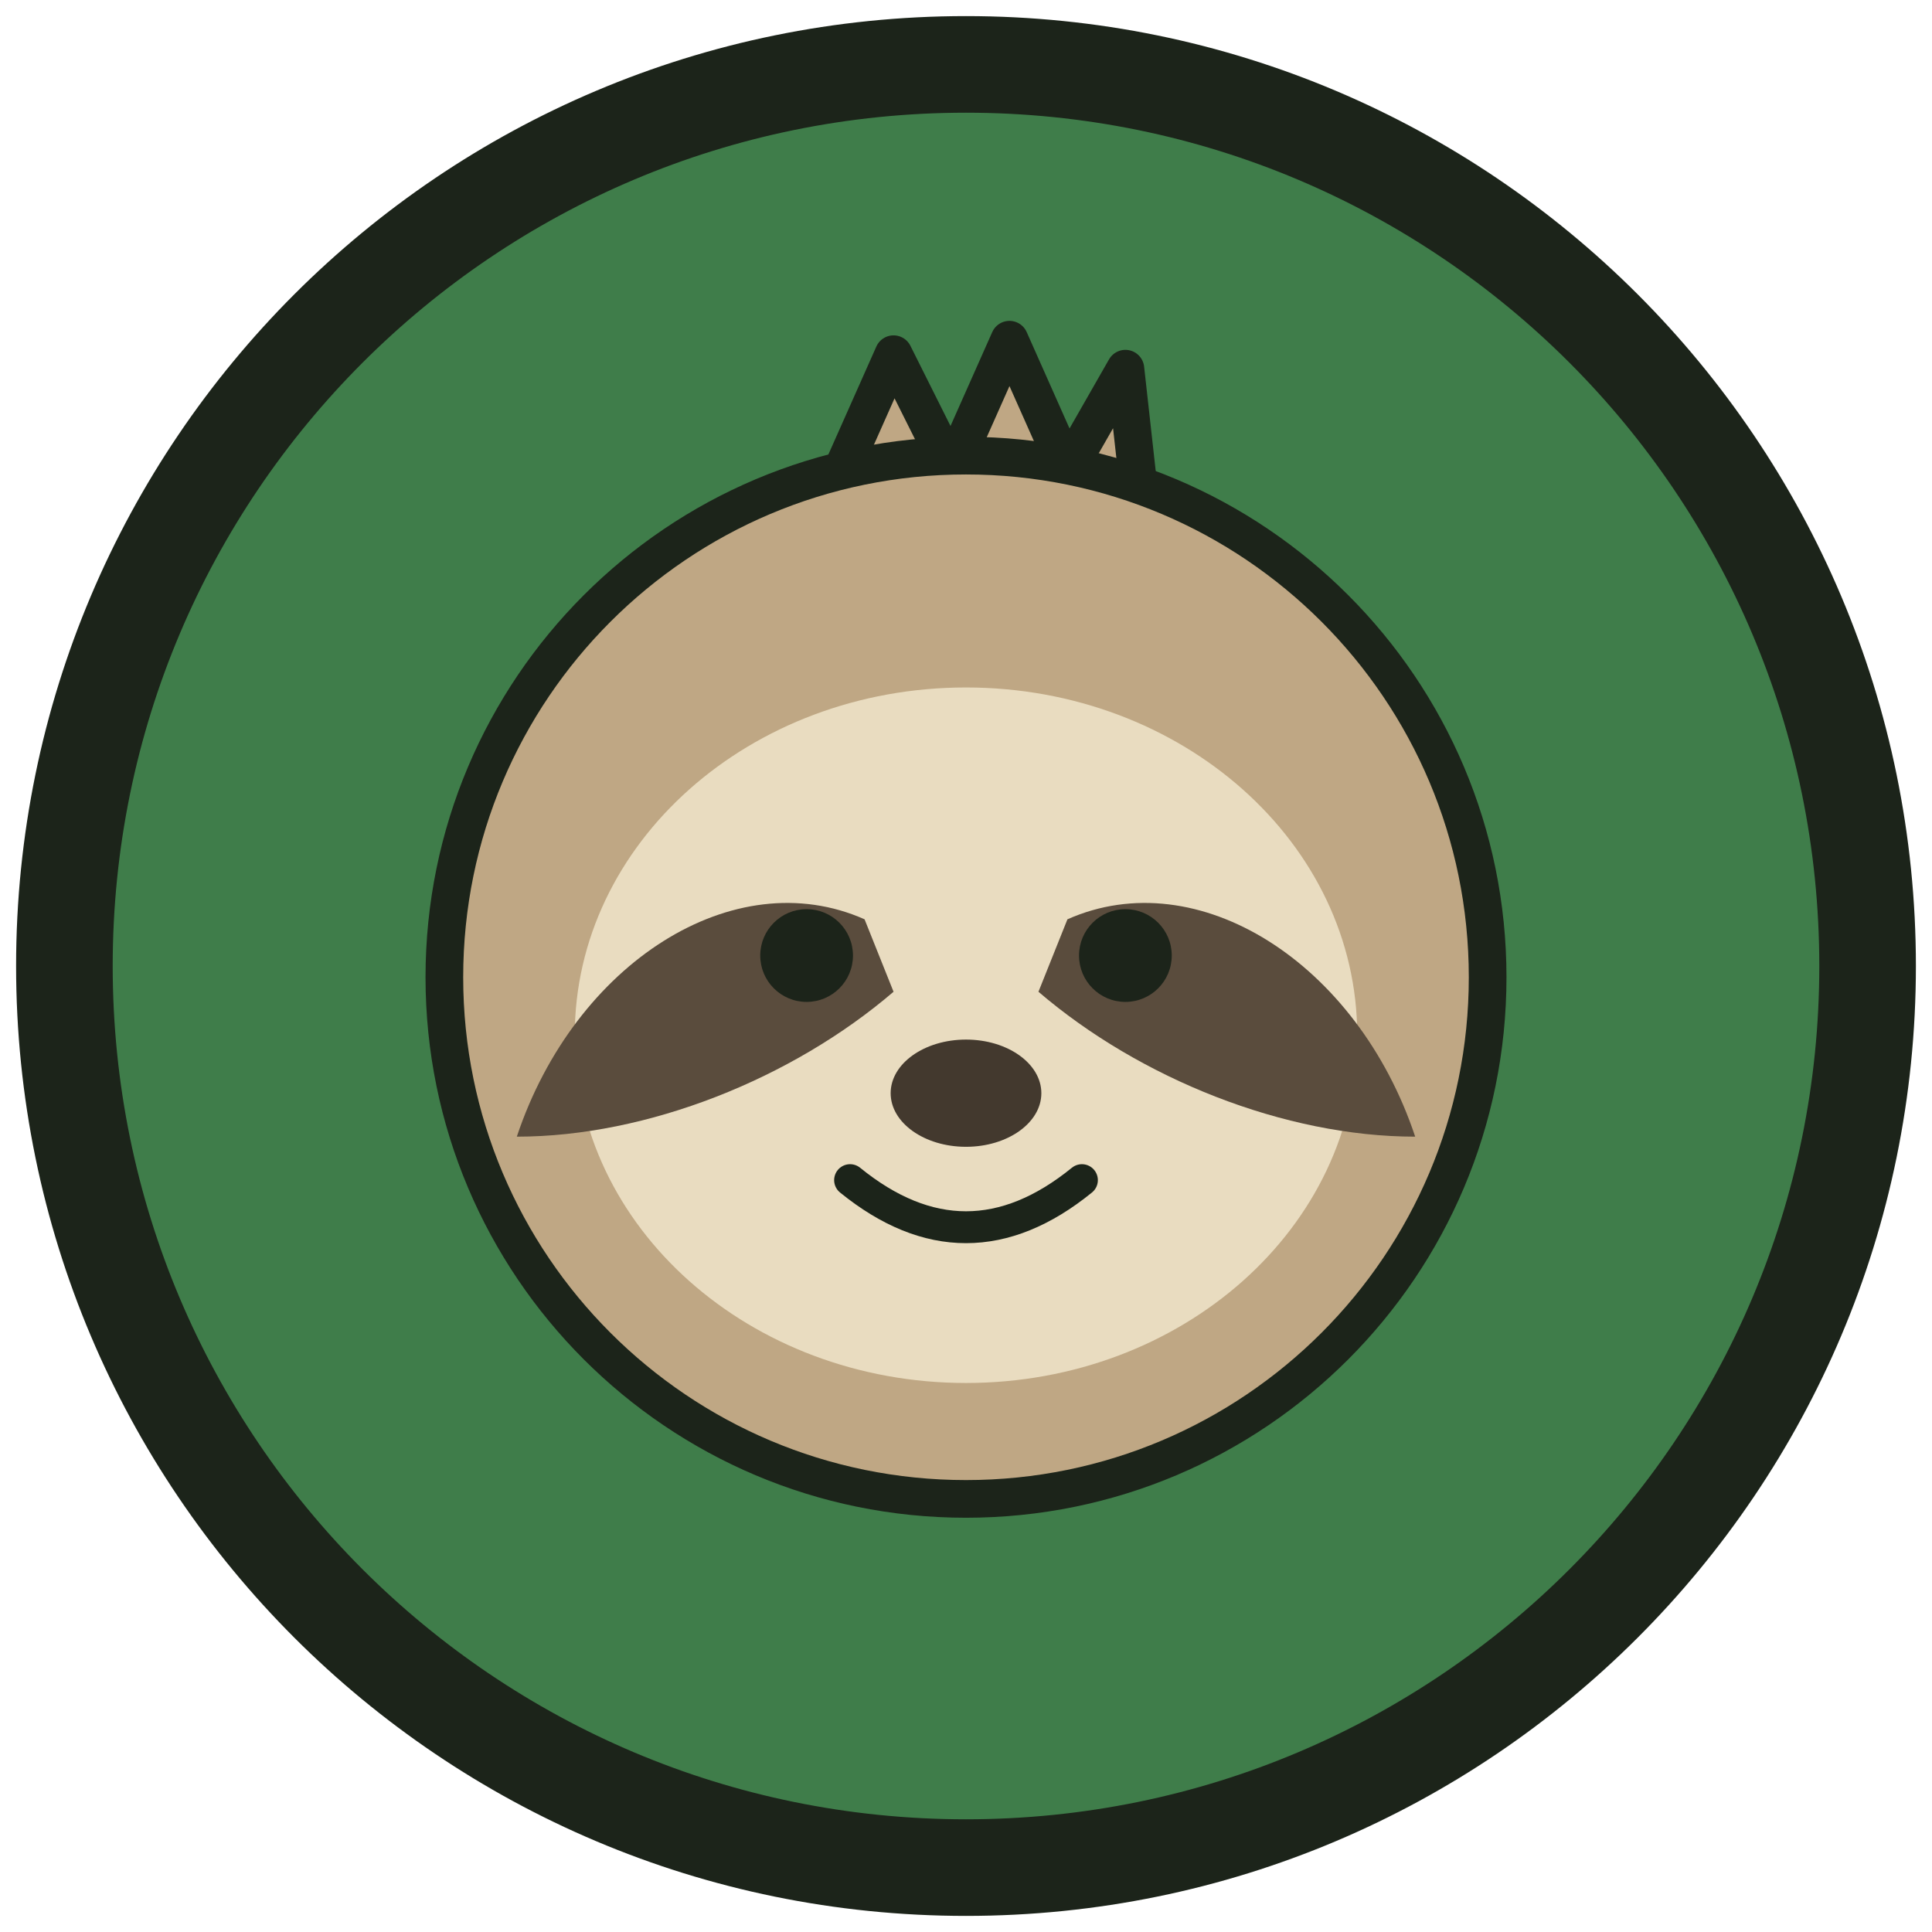
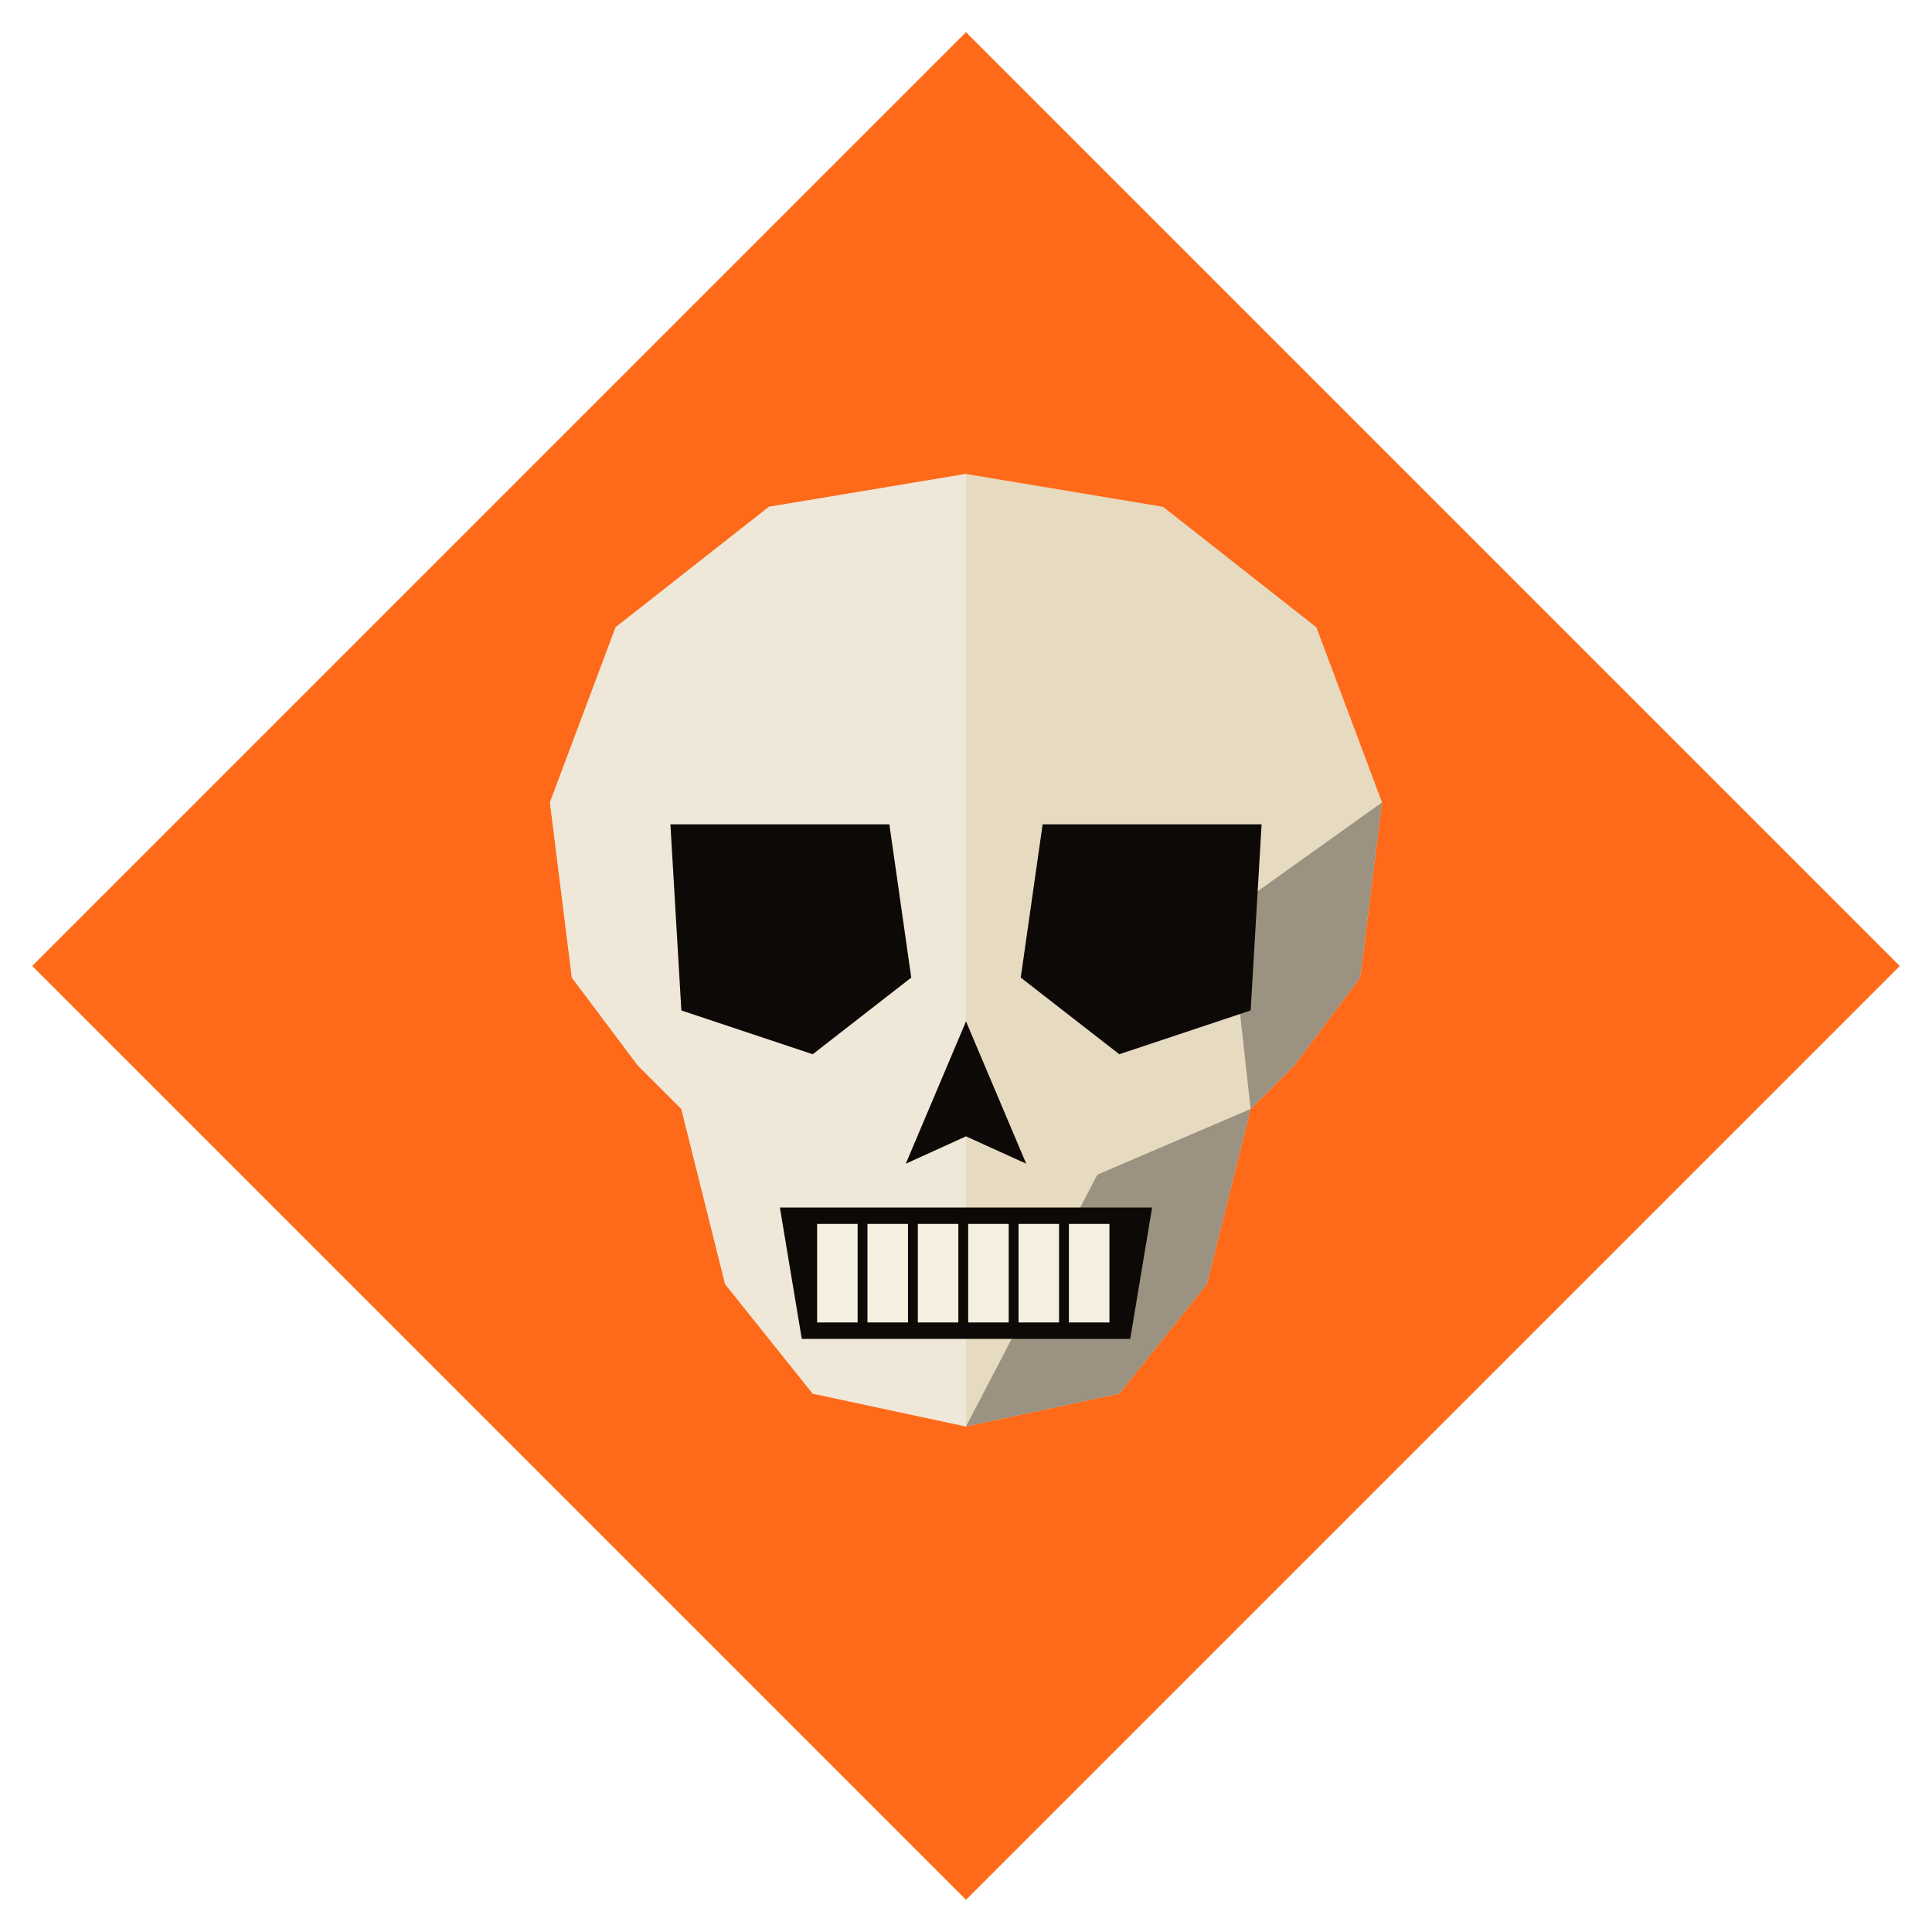
<svg xmlns="http://www.w3.org/2000/svg" viewBox="0 0 120 120">
-   <circle cx="60" cy="60" r="56" fill="#3f7d4a" stroke="#1c241a" stroke-width="6" />
-   <g transform="translate(15 13) scale(0.9)">
-     <path d="M41 19 l4 -9 l4 8 l4 -9 l4 9 l4 -7 l1 9 Z" fill="#bfa784" stroke="#1c241a" stroke-width="2.6" stroke-linejoin="round" />
-     <circle cx="50" cy="53" r="36" fill="#bfa784" stroke="#1c241a" stroke-width="2.6" />
-     <ellipse cx="50" cy="57" rx="27" ry="24" fill="#e9dcc0" />
-     <path d="M43 49 C 34 45, 23 52, 19 64 C 28 64, 38 60, 45 54 Z" fill="#5a4c3d" />
-     <path d="M57 49 C 66 45, 77 52, 81 64 C 72 64, 62 60, 55 54 Z" fill="#5a4c3d" />
-     <circle cx="39" cy="51.5" r="3.2" fill="#1c241a" />
-     <circle cx="61" cy="51.5" r="3.2" fill="#1c241a" />
-     <ellipse cx="50" cy="61" rx="5.2" ry="3.7" fill="#43392e" />
-     <path d="M42 67 Q50 73.5 58 67" fill="none" stroke="#1c241a" stroke-width="2.2" stroke-linecap="round" />
+   <polygon points="60,2 118,60 60,118 2,60" fill="#ff6a1a" />
+   <g transform="translate(26 24) scale(0.68)">
+     <polygon points="50,8 68,11 82,22 88,38 86,54 80,62 76,66 72,82 64,92 50,95 36,92 28,82 24,66 20,62 14,54 12,38 18,22 32,11" fill="#e6dac0" />
+     <polygon points="50,8 32,11 18,22 12,38 14,54 20,62 24,66 28,82 36,92 50,95" fill="#efe7d7" />
+     <polygon points="88,38 86,54 80,62 76,66 74,48" fill="#9b9281" />
+     <polygon points="76,66 72,82 64,92 50,95 62,72" fill="#9b9281" />
+     <g fill="#0d0907">
+       <polygon points="23,40 43,40 45,54 36,61 24,57" />
+       <polygon points="77,40 57,40 55,54 64,61 76,57" />
+       <polygon points="50,58 55.5,71 50,68.5 44.5,71" />
+       <polygon points="33,75 67,75 65,87 35,87" />
+     </g>
+     <g fill="#f5efe0">
+       <rect x="36.4" y="76.5" width="3.7" height="9" />
+       <rect x="41" y="76.5" width="3.7" height="9" />
+       <rect x="45.6" y="76.5" width="3.7" height="9" />
+       <rect x="50.2" y="76.5" width="3.7" height="9" />
+       <rect x="54.8" y="76.5" width="3.7" height="9" />
+       <rect x="59.4" y="76.5" width="3.7" height="9" />
+     </g>
  </g>
</svg>
